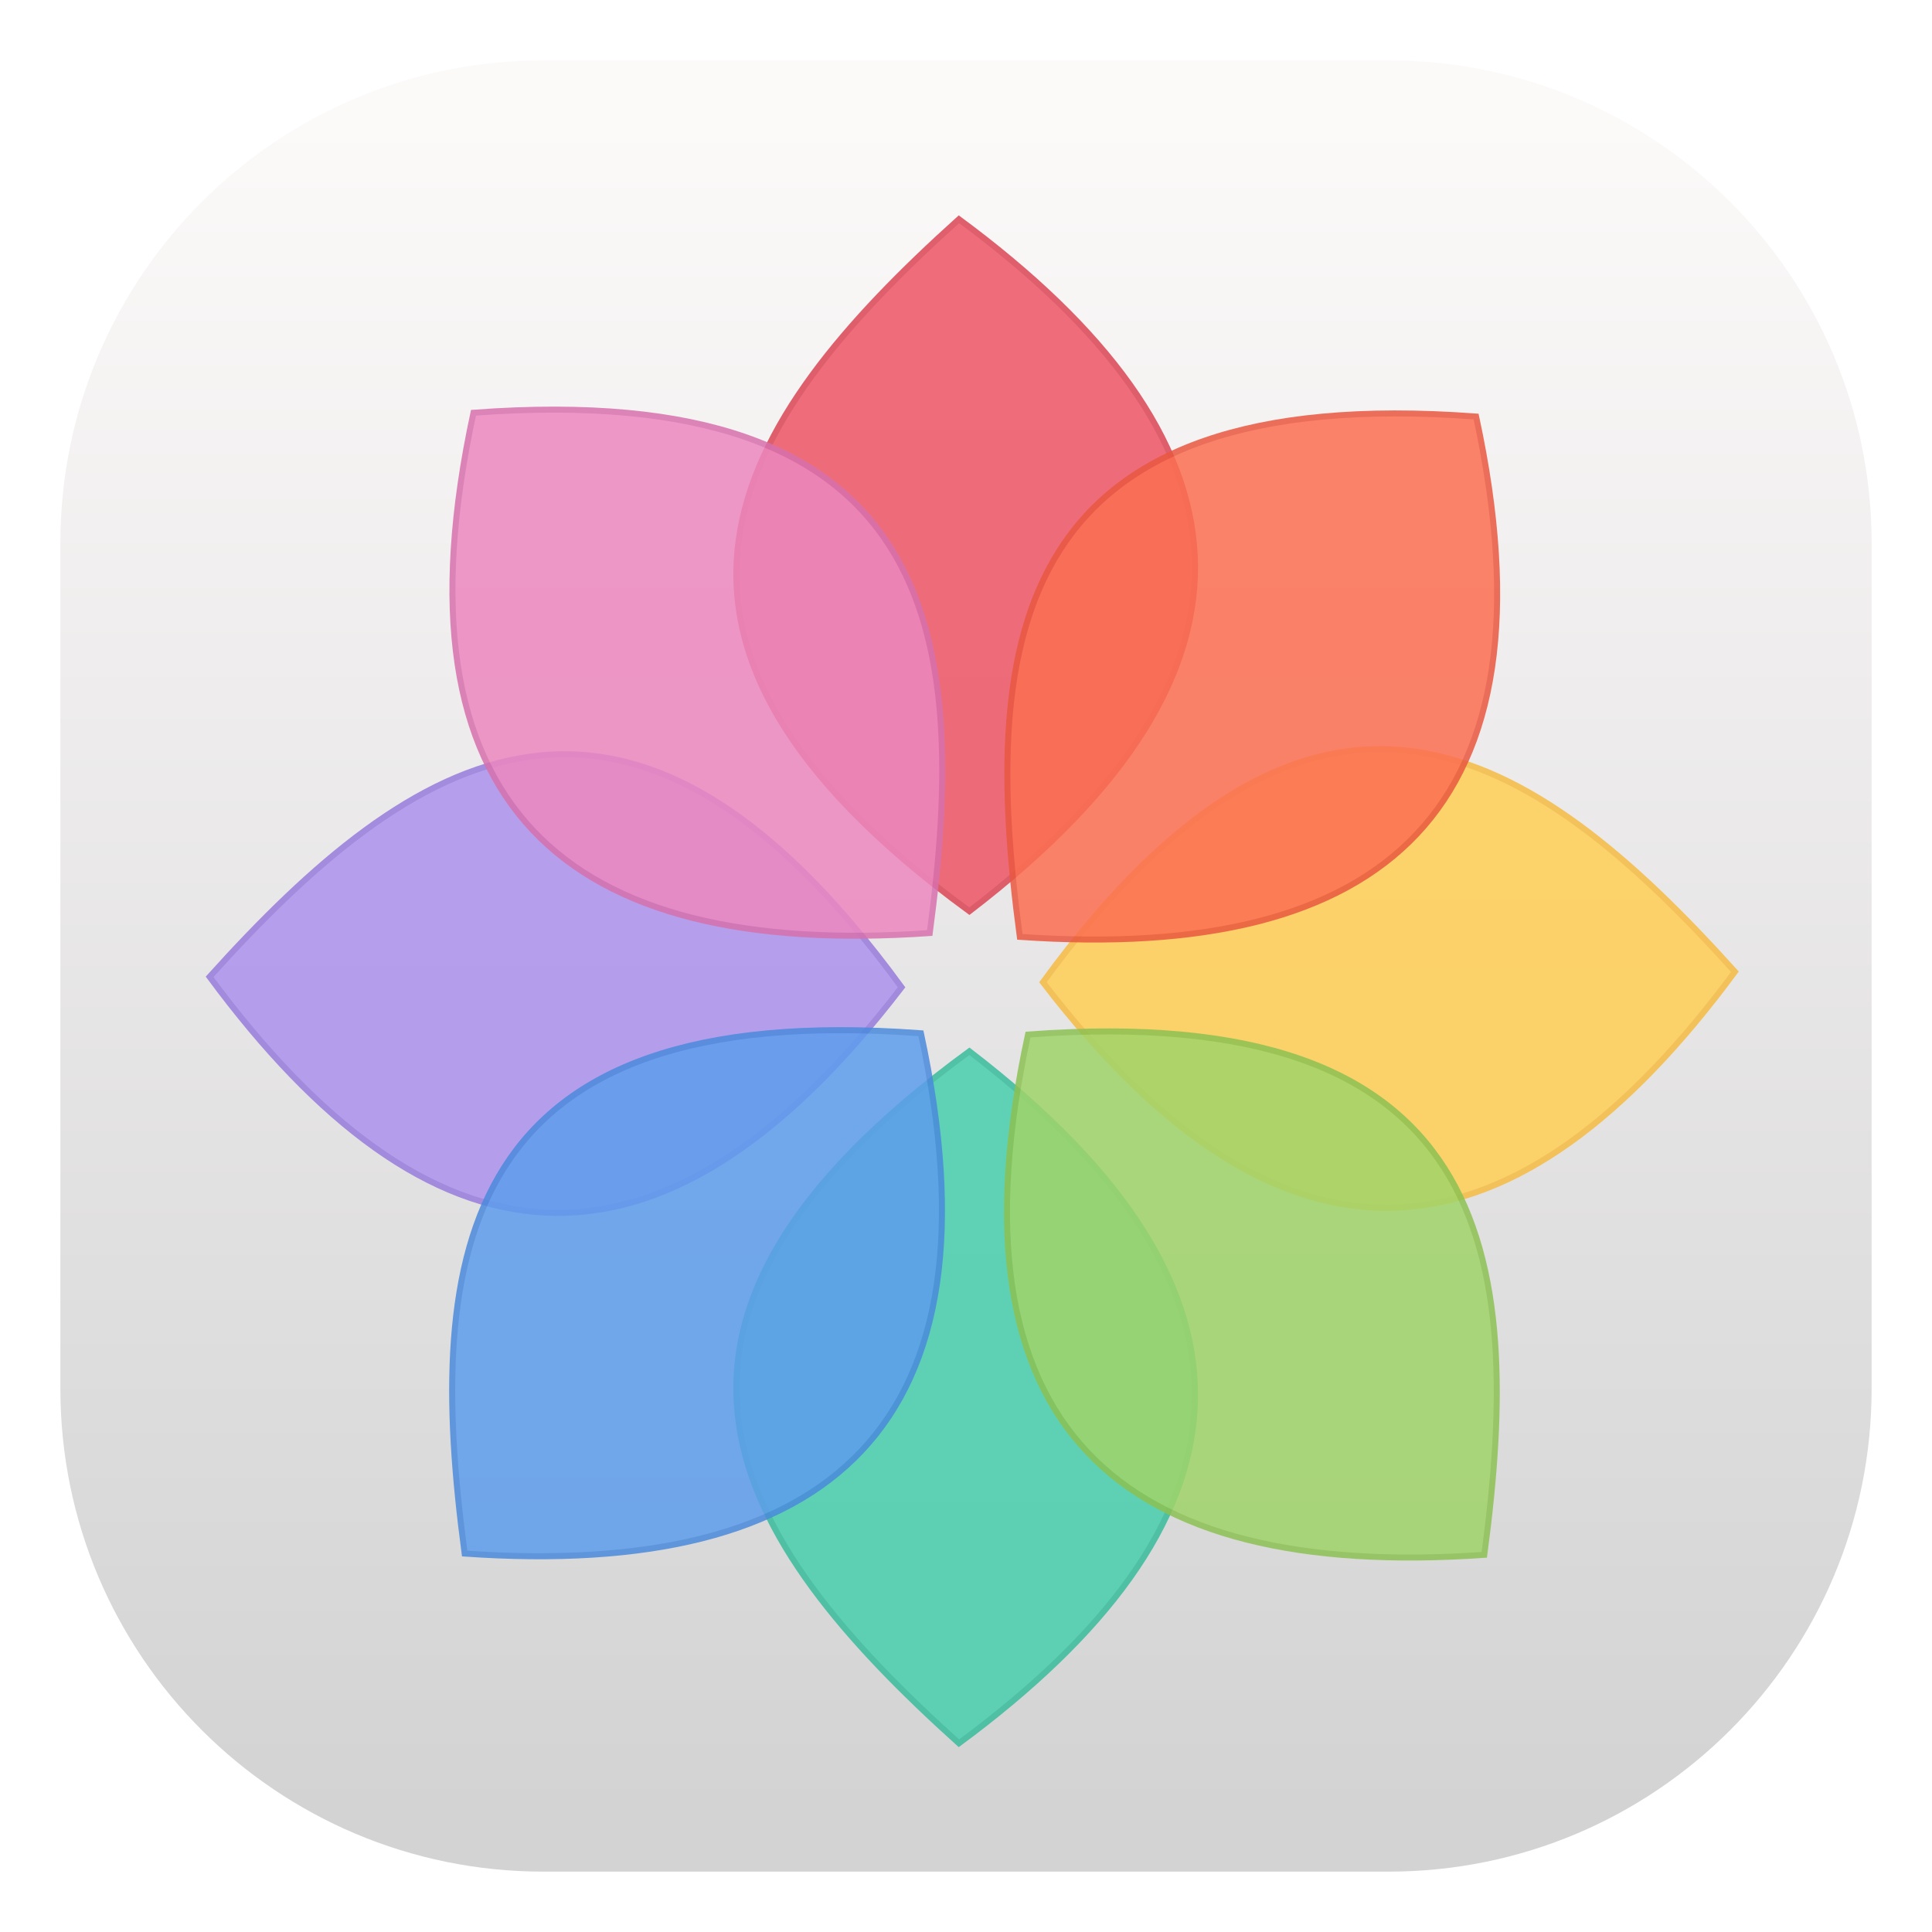
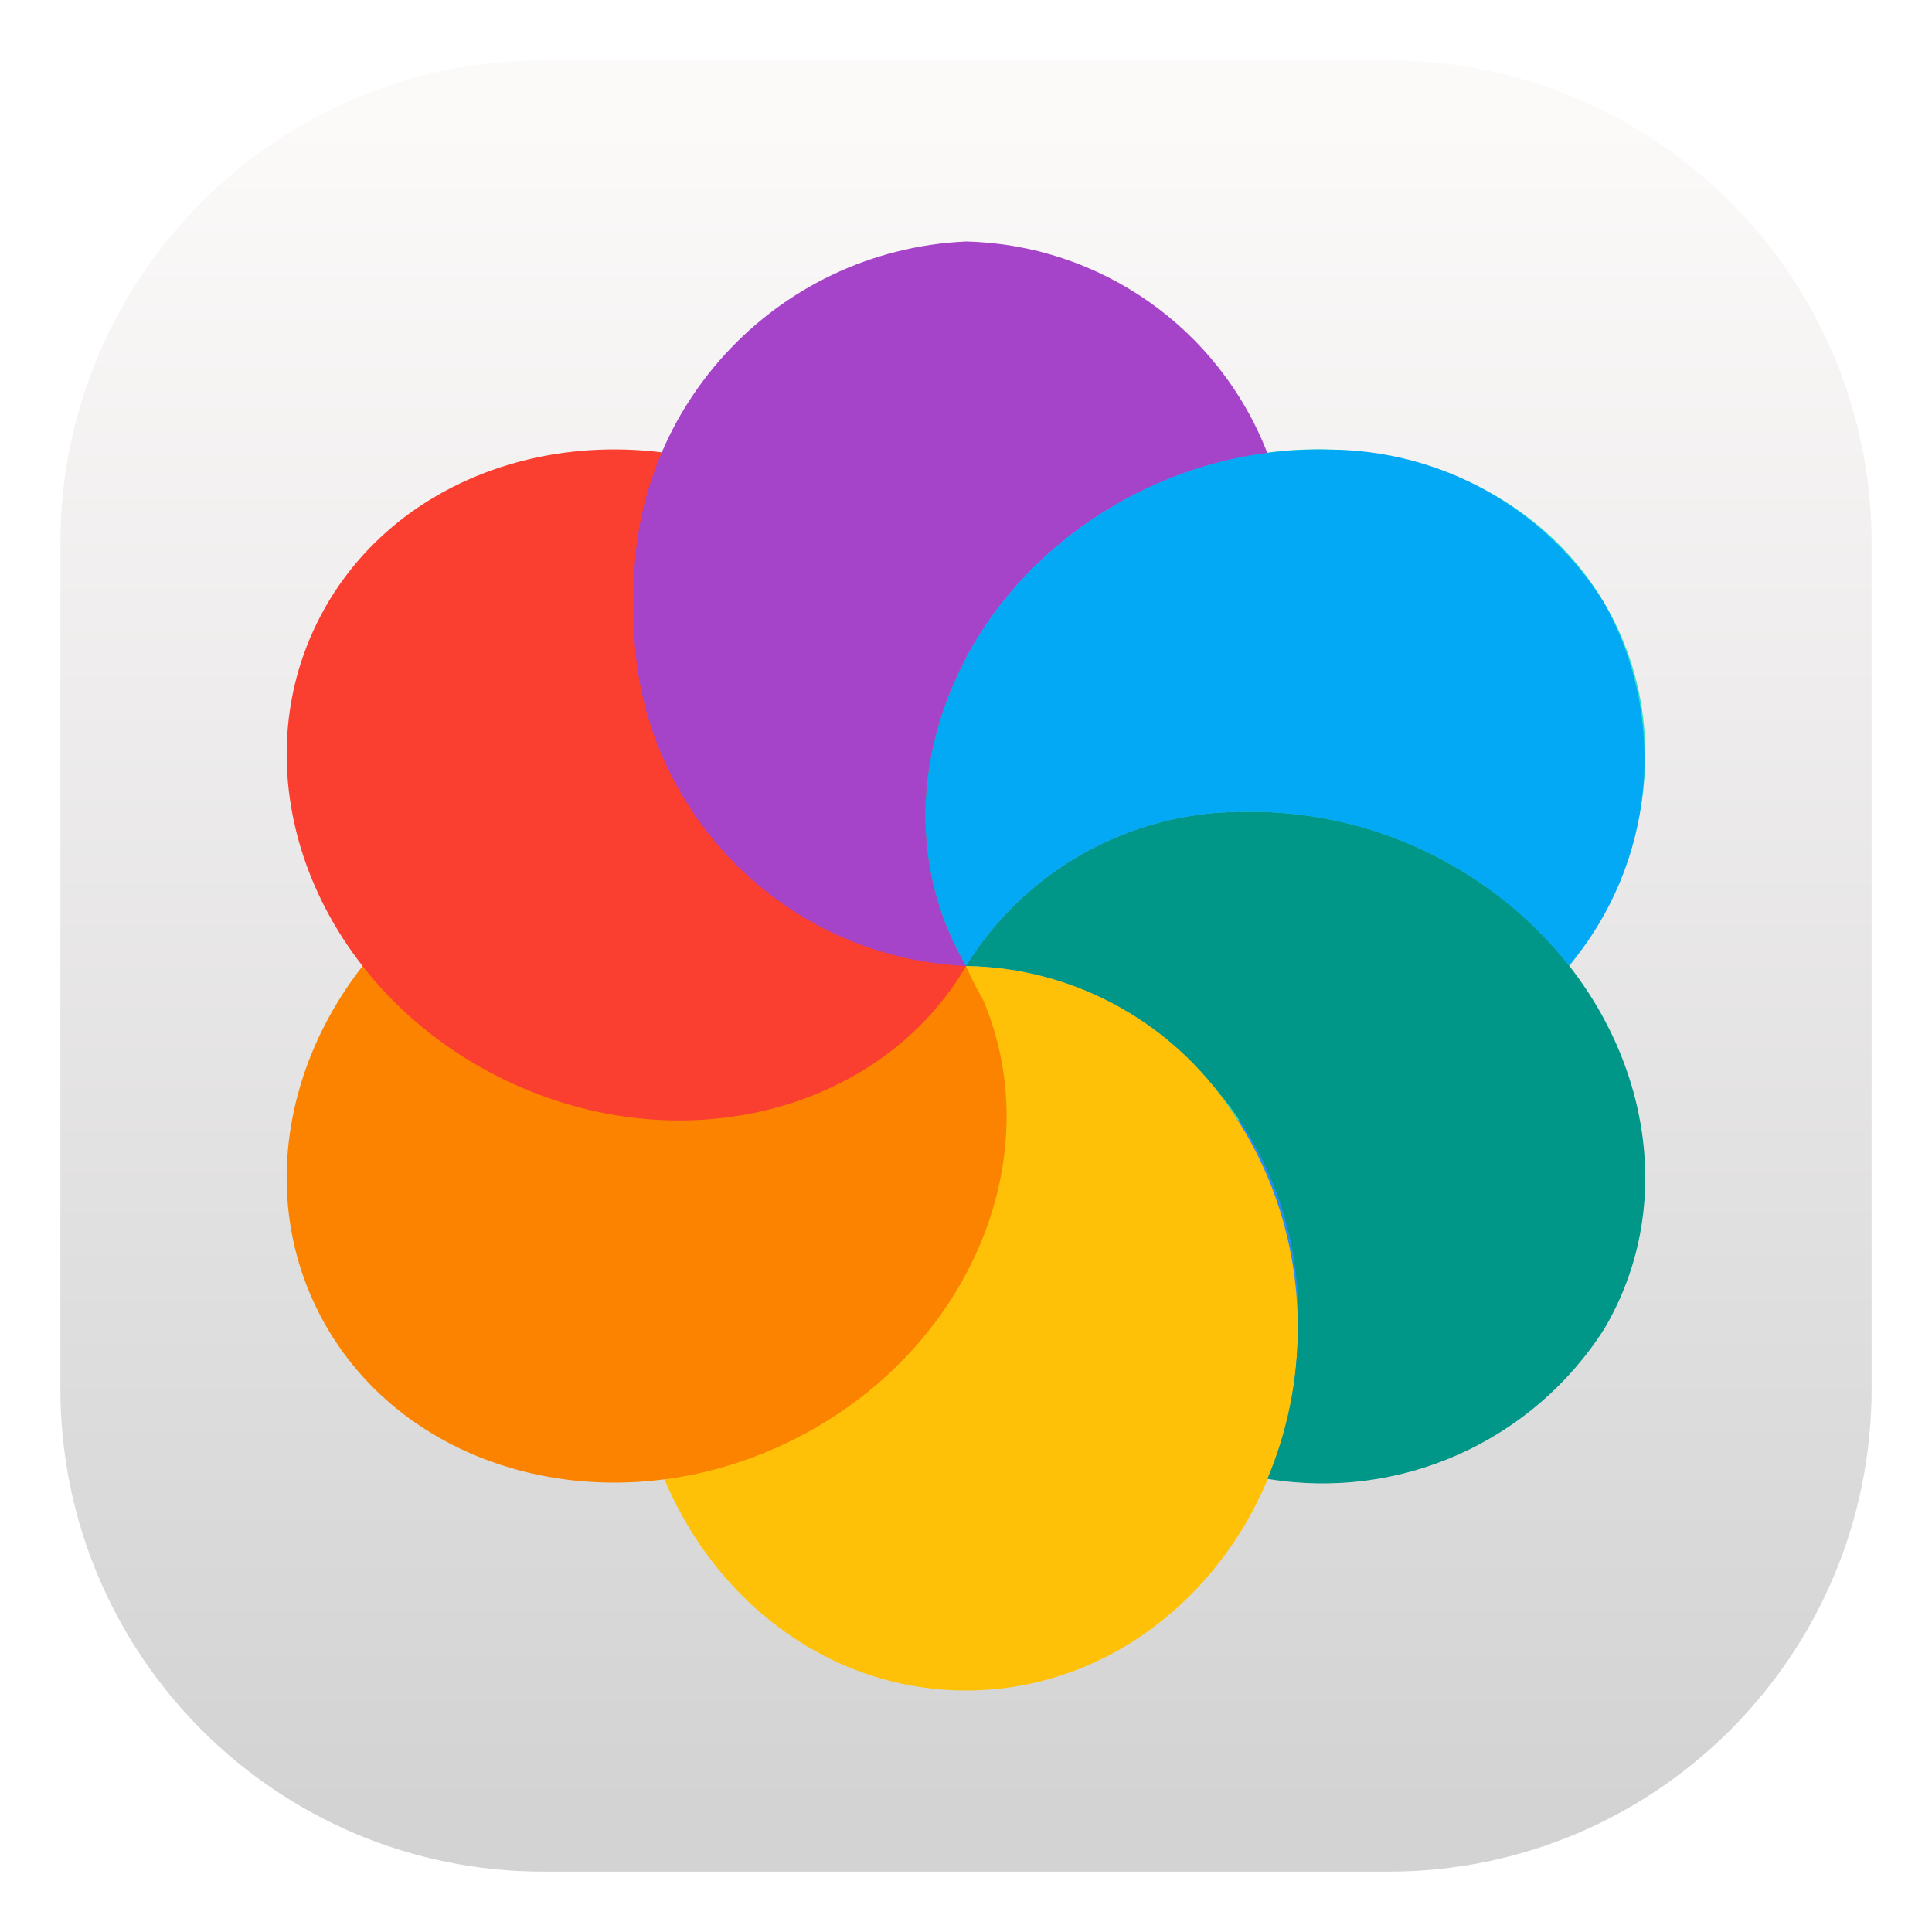
- <svg xmlns="http://www.w3.org/2000/svg" width="32" height="32" version="1.1" viewBox="0 0 32 32">
+ <svg xmlns="http://www.w3.org/2000/svg" width="64" height="64" viewBox="0 0 64 64" version="1.1">
  <defs>
-     <linearGradient id="linearGradient863" x1="399.57" x2="399.57" y1="545.8" y2="517.8" gradientTransform="translate(-384.57 -515.8)" gradientUnits="userSpaceOnUse">
-       <stop stop-color="#d3d3d3" offset="0" />
-       <stop stop-color="#fcf9f9" offset="1" />
+     <linearGradient id="linear0" gradientUnits="userSpaceOnUse" x1="400.57" y1="-511.8" x2="400.57" y2="-483.8" gradientTransform="matrix(2,0,0,-2,-769.14,-963.6)">
+       <stop offset="0" style="stop-color:rgb(82.745%,82.745%,82.745%);stop-opacity:1;" />
+       <stop offset="1" style="stop-color:rgb(98.824%,97.647%,97.647%);stop-opacity:1;" />
    </linearGradient>
  </defs>
-   <rect x="1" y="1" width="30" height="30" rx="8" ry="8" fill="url(#linearGradient863)" />
-   <g transform="matrix(1.0509 0 0 1.0509 -404.95 -542.7)" fill-rule="evenodd" stroke-width=".095">
-     <path d="m400.45 543.89c4.644-3.427 5.21-7.039 0.165-10.906-5.898 4.307-3.739 7.688-0.165 10.906z" fill="#48cfad" opacity=".85" stroke="#37bc9b" />
-     <path d="m400.45 519.87c4.644 3.427 5.21 7.039 0.165 10.906-5.898-4.307-3.739-7.688-0.165-10.906z" fill="#ed5565" opacity=".85" stroke="#da4453" />
-     <path d="m412.68 531.73c-3.427 4.644-7.039 5.21-10.906 0.165 4.307-5.898 7.688-3.739 10.906-0.165z" fill="#ffce54" opacity=".85" stroke="#f6bb42" />
-     <path d="m388.64 531.81c3.427 4.644 7.039 5.21 10.906 0.165-4.307-5.898-7.688-3.739-10.906-0.165z" fill="#ac92ec" opacity=".85" stroke="#967adc" />
-     <path d="m399.99 531.12c-5.758 0.399-8.529-1.987-7.191-8.2 7.283-0.54 7.828 3.434 7.191 8.2z" fill="#ec87c0" opacity=".85" stroke="#d770ad" />
-     <path d="m392.66 540.9c5.758 0.399 8.529-1.987 7.191-8.2-7.283-0.54-7.828 3.434-7.191 8.2z" fill="#5d9cec" opacity=".85" stroke="#4a89dc" />
-     <path d="m401.41 531.18c5.758 0.399 8.529-1.987 7.191-8.2-7.283-0.54-7.828 3.434-7.191 8.2z" fill="#fc6e51" opacity=".85" stroke="#e9573f" />
-     <path d="m408.73 540.92c-5.758 0.399-8.529-1.987-7.191-8.2 7.283-0.54 7.828 3.434 7.191 8.2z" fill="#a0d468" opacity=".85" stroke="#8cc152" />
+   <g id="surface1">
+     <path style=" stroke:none;fill-rule:nonzero;fill:url(#linear0);" d="M 18 2 L 46 2 C 54.836 2 62 9.164 62 18 L 62 46 C 62 54.836 54.836 62 46 62 L 18 62 C 9.164 62 2 54.836 2 46 L 2 18 C 2 9.164 9.164 2 18 2 Z M 18 2 " />
+     <path style=" stroke:none;fill-rule:nonzero;fill:rgb(15.294%,55.294%,94.902%);fill-opacity:1;" d="M 51.543 32 C 51.543 21.395 42.793 12.801 32 12.801 C 21.211 12.801 12.461 21.395 12.461 32 C 12.461 42.605 21.211 51.199 32 51.199 C 42.793 51.199 51.543 42.605 51.543 32 Z M 51.543 32 " />
+     <path style=" stroke:none;fill-rule:nonzero;fill:rgb(20.392%,87.843%,76.863%);fill-opacity:1;" d="M 53.5 20.633 C 50.859 15.258 43.828 13.305 37.797 16.27 C 31.766 19.23 29.02 25.988 31.656 31.363 C 34.297 36.738 41.328 38.691 47.359 35.73 C 53.391 32.766 56.141 26.008 53.5 20.633 Z M 53.5 20.633 " />
+     <path style=" stroke:none;fill-rule:nonzero;fill:rgb(100%,75.686%,2.745%);fill-opacity:1;" d="M 42.992 44 C 42.992 37.371 38.074 32 32 32 C 25.93 32 21.012 37.371 21.012 44 C 21.012 50.629 25.93 56 32 56 C 38.074 56 42.992 50.629 42.992 44 Z M 42.992 44 " />
+     <path style=" stroke:none;fill-rule:nonzero;fill:rgb(98.431%,51.373%,0%);fill-opacity:1;" d="M 32.344 32.633 C 29.703 27.262 22.672 25.305 16.641 28.27 C 10.609 31.23 7.859 37.992 10.5 43.363 C 13.141 48.738 20.172 50.695 26.203 47.73 C 32.234 44.766 34.98 38.008 32.344 32.633 Z M 32.344 32.633 " />
+     <path style=" stroke:none;fill-rule:nonzero;fill:rgb(98.039%,24.314%,18.824%);fill-opacity:1;" d="M 26.203 16.27 C 20.172 13.309 13.141 15.262 10.5 20.637 C 7.859 26.012 10.609 32.77 16.641 35.734 C 22.672 38.695 29.703 36.742 32.344 31.367 C 34.984 25.992 32.234 19.234 26.203 16.27 Z M 26.203 16.27 " />
+     <path style=" stroke:none;fill-rule:nonzero;fill:rgb(64.706%,26.667%,78.824%);fill-opacity:1;" d="M 32 8 C 25.656 8.289 20.742 13.656 21.008 20 C 20.742 26.344 25.656 31.711 32 32 C 28.965 26.836 31.238 19.961 37.078 16.648 C 38.594 15.793 40.258 15.234 41.984 15.012 C 40.379 10.871 36.438 8.105 32 8 Z M 32 32 C 36.938 31.859 41.195 28.48 42.449 23.699 C 42.109 24.832 41.613 25.91 40.973 26.902 C 37.309 26.961 33.926 28.883 32 32 Z M 42.449 23.699 C 42.551 23.352 42.641 23 42.715 22.641 C 42.641 23 42.551 23.352 42.449 23.699 Z M 42.113 15.328 C 42.25 15.688 42.375 16.051 42.48 16.422 C 42.375 16.051 42.254 15.688 42.113 15.328 Z M 42.496 16.473 C 42.582 16.785 42.656 17.102 42.723 17.422 C 42.66 17.102 42.582 16.785 42.496 16.473 Z M 42.781 17.715 C 42.828 17.969 42.863 18.223 42.891 18.48 C 42.863 18.223 42.828 17.969 42.785 17.715 Z M 42.941 18.957 C 42.973 19.305 42.988 19.652 42.992 20 C 42.992 19.652 42.973 19.305 42.945 18.961 Z M 42.969 20.527 C 42.961 20.793 42.945 21.055 42.922 21.316 C 42.945 21.055 42.961 20.793 42.969 20.531 Z M 42.883 21.594 C 42.848 21.906 42.801 22.215 42.738 22.523 C 42.801 22.215 42.848 21.906 42.883 21.594 Z M 42.883 21.594 " />
+     <path style=" stroke:none;fill-rule:nonzero;fill:rgb(0%,58.824%,53.333%);fill-opacity:1;" d="M 41.141 26.895 C 37.418 26.898 33.957 28.832 32 32 C 38.344 32.289 43.258 37.656 42.992 44 C 42.992 45.715 42.648 47.41 41.984 48.988 C 46.371 49.723 50.773 47.758 53.156 44 C 56.191 38.836 53.918 31.961 48.074 28.645 C 45.965 27.441 43.57 26.836 41.141 26.895 Z M 41.141 26.895 " />
+     <path style=" stroke:none;fill-rule:nonzero;fill:rgb(1.176%,66.275%,95.686%);fill-opacity:1;" d="M 44.016 14.895 C 41.59 14.836 39.191 15.445 37.082 16.648 C 31.242 19.961 28.965 26.836 32 32 C 33.957 28.832 37.414 26.898 41.141 26.895 C 45.352 26.805 49.359 28.691 51.977 31.988 C 54.812 28.621 55.281 23.855 53.156 20 C 51.199 16.832 47.742 14.898 44.016 14.895 Z M 32 32 C 33.93 35.121 37.32 37.043 40.988 37.098 C 39.059 33.973 35.672 32.051 32 32 Z M 32 32 " />
+     <path style=" stroke:none;fill-rule:nonzero;fill:rgb(100%,75.686%,2.745%);fill-opacity:1;" d="M 32 32 C 33.496 35.539 37.184 37.629 40.988 37.098 C 39.059 33.973 35.672 32.051 32 32 Z M 32 32 " />
  </g>
</svg>
